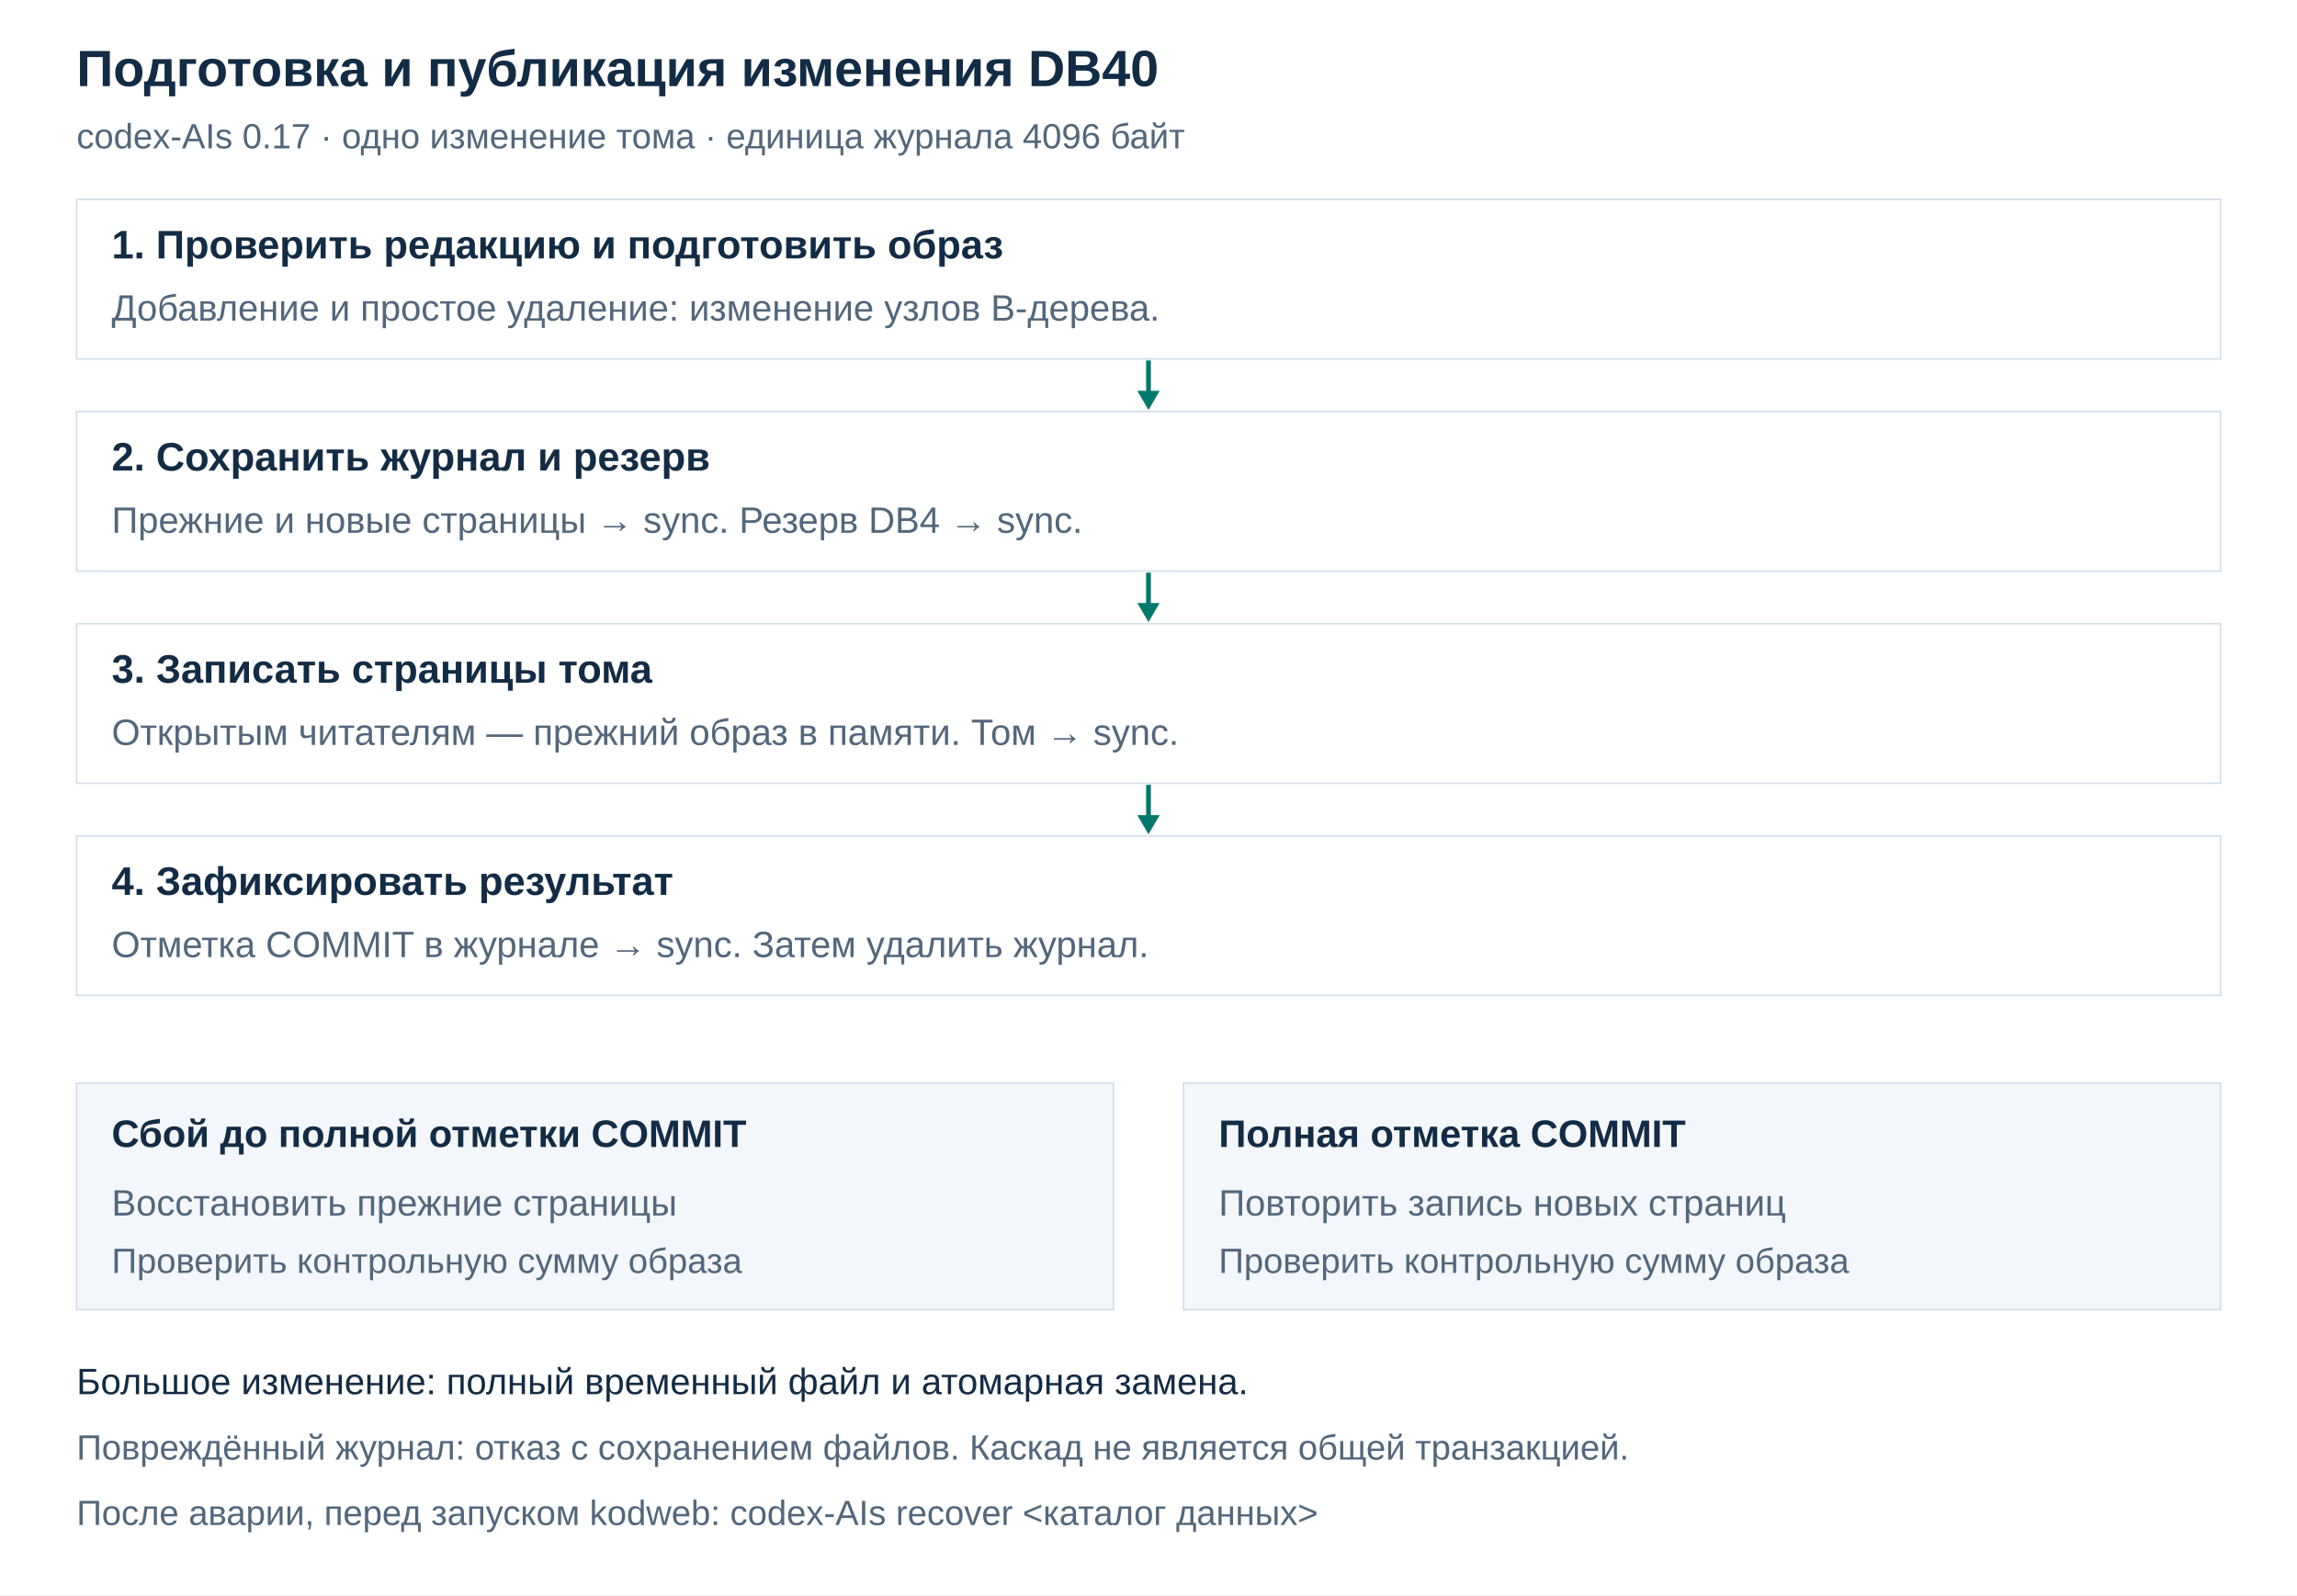
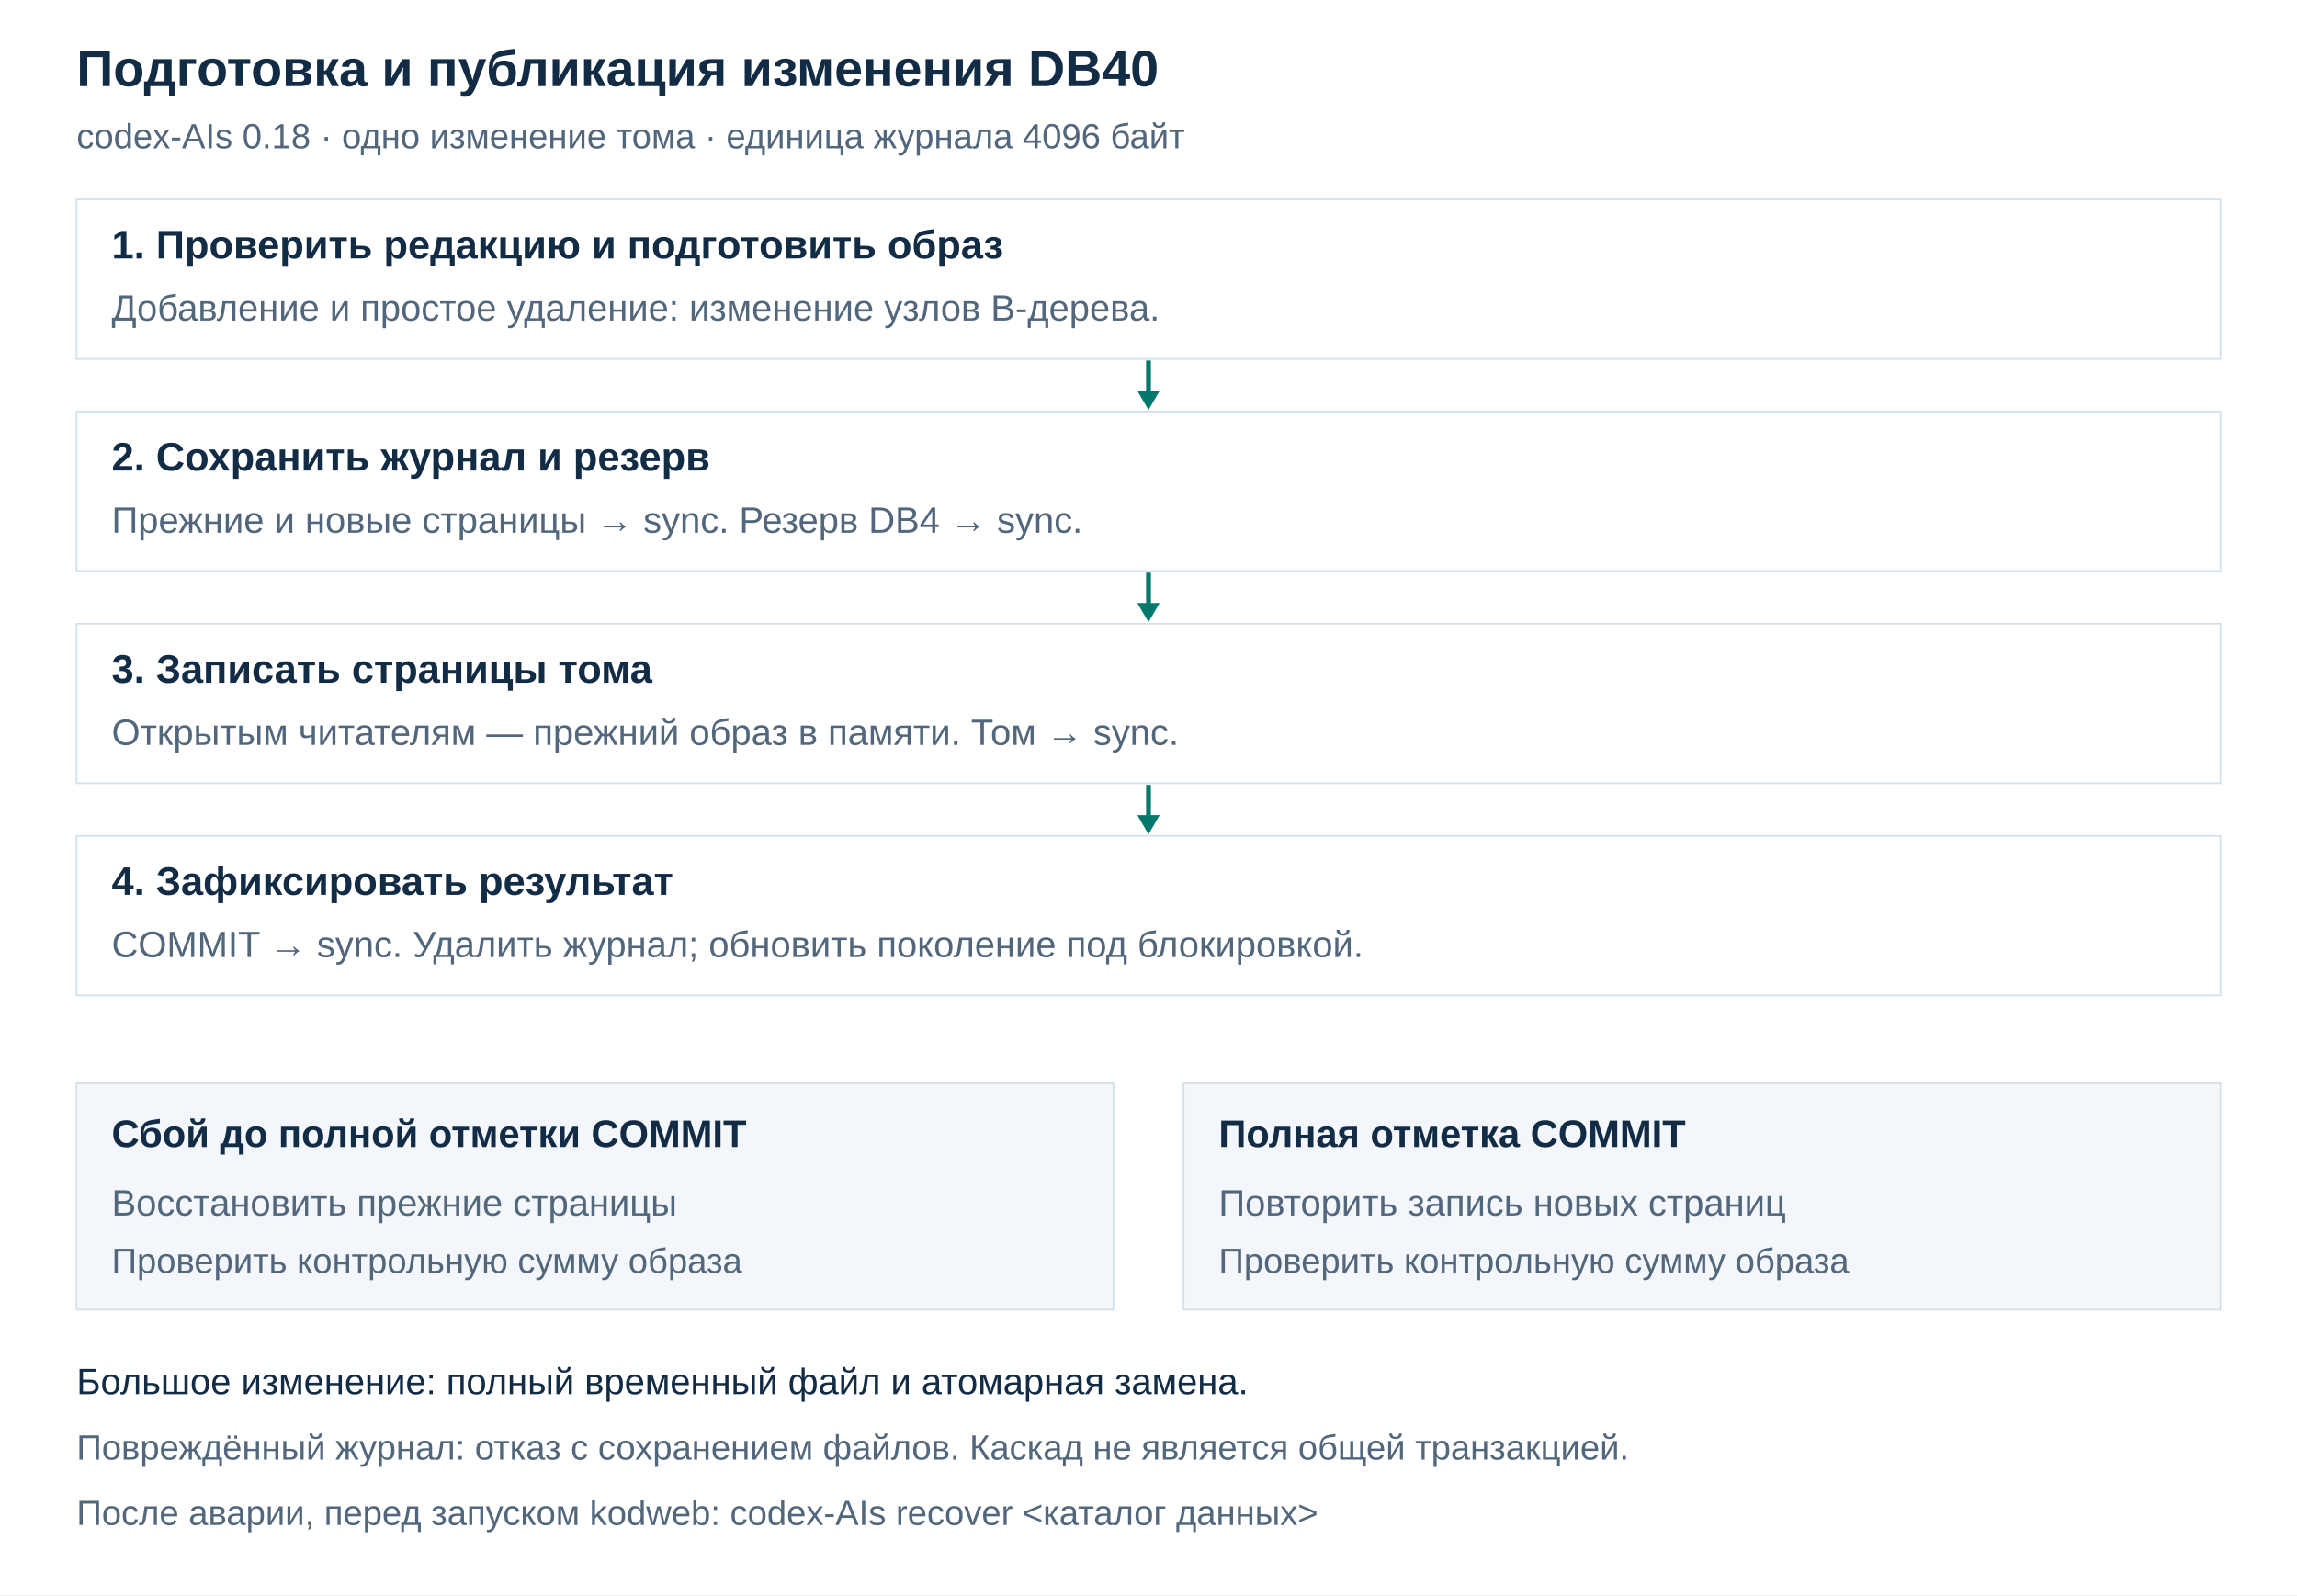
<svg xmlns="http://www.w3.org/2000/svg" width="1440" height="1000" viewBox="0 0 1440 1000" role="img">
  <rect x="0" y="0" width="1440" height="1000" fill="#ffffff" />
  <text x="48" y="54" fill="#132c45" font-family="Arial,DejaVu Sans,sans-serif" font-size="32" font-weight="700">Подготовка и публикация изменения DB40</text>
-   <text x="48" y="93" fill="#52677c" font-family="Arial,DejaVu Sans,sans-serif" font-size="22" font-weight="400">codex-AIs 0.17 · одно изменение тома · единица журнала 4096 байт</text>
+   <text x="48" y="93" fill="#52677c" font-family="Arial,DejaVu Sans,sans-serif" font-size="22" font-weight="400">codex-AIs 0.18 · одно изменение тома · единица журнала 4096 байт</text>
  <rect x="48" y="125" width="1344" height="100" rx="0" fill="#ffffff" stroke="#d3dfe9" />
  <text x="70" y="162" fill="#132c45" font-family="Arial,DejaVu Sans,sans-serif" font-size="25" font-weight="700">1. Проверить редакцию и подготовить образ</text>
  <text x="70" y="201" fill="#52677c" font-family="Arial,DejaVu Sans,sans-serif" font-size="23" font-weight="400">Добавление и простое удаление: изменение узлов B-дерева.</text>
  <line x1="720" y1="226" x2="720" y2="247" stroke="#00786b" stroke-width="3" />
  <polygon points="713,245 727,245 720,257" fill="#00786b" />
  <rect x="48" y="258" width="1344" height="100" rx="0" fill="#ffffff" stroke="#d3dfe9" />
  <text x="70" y="295" fill="#132c45" font-family="Arial,DejaVu Sans,sans-serif" font-size="25" font-weight="700">2. Сохранить журнал и резерв</text>
  <text x="70" y="334" fill="#52677c" font-family="Arial,DejaVu Sans,sans-serif" font-size="23" font-weight="400">Прежние и новые страницы → sync. Резерв DB4 → sync.</text>
  <line x1="720" y1="359" x2="720" y2="380" stroke="#00786b" stroke-width="3" />
  <polygon points="713,378 727,378 720,390" fill="#00786b" />
  <rect x="48" y="391" width="1344" height="100" rx="0" fill="#ffffff" stroke="#d3dfe9" />
  <text x="70" y="428" fill="#132c45" font-family="Arial,DejaVu Sans,sans-serif" font-size="25" font-weight="700">3. Записать страницы тома</text>
  <text x="70" y="467" fill="#52677c" font-family="Arial,DejaVu Sans,sans-serif" font-size="23" font-weight="400">Открытым читателям — прежний образ в памяти. Том → sync.</text>
  <line x1="720" y1="492" x2="720" y2="513" stroke="#00786b" stroke-width="3" />
  <polygon points="713,511 727,511 720,523" fill="#00786b" />
  <rect x="48" y="524" width="1344" height="100" rx="0" fill="#ffffff" stroke="#d3dfe9" />
  <text x="70" y="561" fill="#132c45" font-family="Arial,DejaVu Sans,sans-serif" font-size="25" font-weight="700">4. Зафиксировать результат</text>
-   <text x="70" y="600" fill="#52677c" font-family="Arial,DejaVu Sans,sans-serif" font-size="23" font-weight="400">Отметка COMMIT в журнале → sync. Затем удалить журнал.</text>
+   <text x="70" y="600" fill="#52677c" font-family="Arial,DejaVu Sans,sans-serif" font-size="23" font-weight="400">COMMIT → sync. Удалить журнал; обновить поколение под блокировкой.</text>
  <rect x="48" y="679" width="650" height="142" rx="0" fill="#f3f6fa" stroke="#d3dfe9" />
  <rect x="742" y="679" width="650" height="142" rx="0" fill="#f3f6fa" stroke="#d3dfe9" />
  <text x="70" y="719" fill="#132c45" font-family="Arial,DejaVu Sans,sans-serif" font-size="24" font-weight="700">Сбой до полной отметки COMMIT</text>
  <text x="70" y="762" fill="#52677c" font-family="Arial,DejaVu Sans,sans-serif" font-size="23" font-weight="400">Восстановить прежние страницы</text>
  <text x="70" y="798" fill="#52677c" font-family="Arial,DejaVu Sans,sans-serif" font-size="22" font-weight="400">Проверить контрольную сумму образа</text>
  <text x="764" y="719" fill="#132c45" font-family="Arial,DejaVu Sans,sans-serif" font-size="24" font-weight="700">Полная отметка COMMIT</text>
  <text x="764" y="762" fill="#52677c" font-family="Arial,DejaVu Sans,sans-serif" font-size="23" font-weight="400">Повторить запись новых страниц</text>
  <text x="764" y="798" fill="#52677c" font-family="Arial,DejaVu Sans,sans-serif" font-size="22" font-weight="400">Проверить контрольную сумму образа</text>
  <text x="48" y="874" fill="#132c45" font-family="Arial,DejaVu Sans,sans-serif" font-size="23" font-weight="400">Большое изменение: полный временный файл и атомарная замена.</text>
  <text x="48" y="915" fill="#52677c" font-family="Arial,DejaVu Sans,sans-serif" font-size="22" font-weight="400">Повреждённый журнал: отказ с сохранением файлов. Каскад не является общей транзакцией.</text>
  <text x="48" y="956" fill="#52677c" font-family="Arial,DejaVu Sans,sans-serif" font-size="22" font-weight="400">После аварии, перед запуском kodweb: codex-AIs recover &lt;каталог данных&gt;</text>
</svg>
